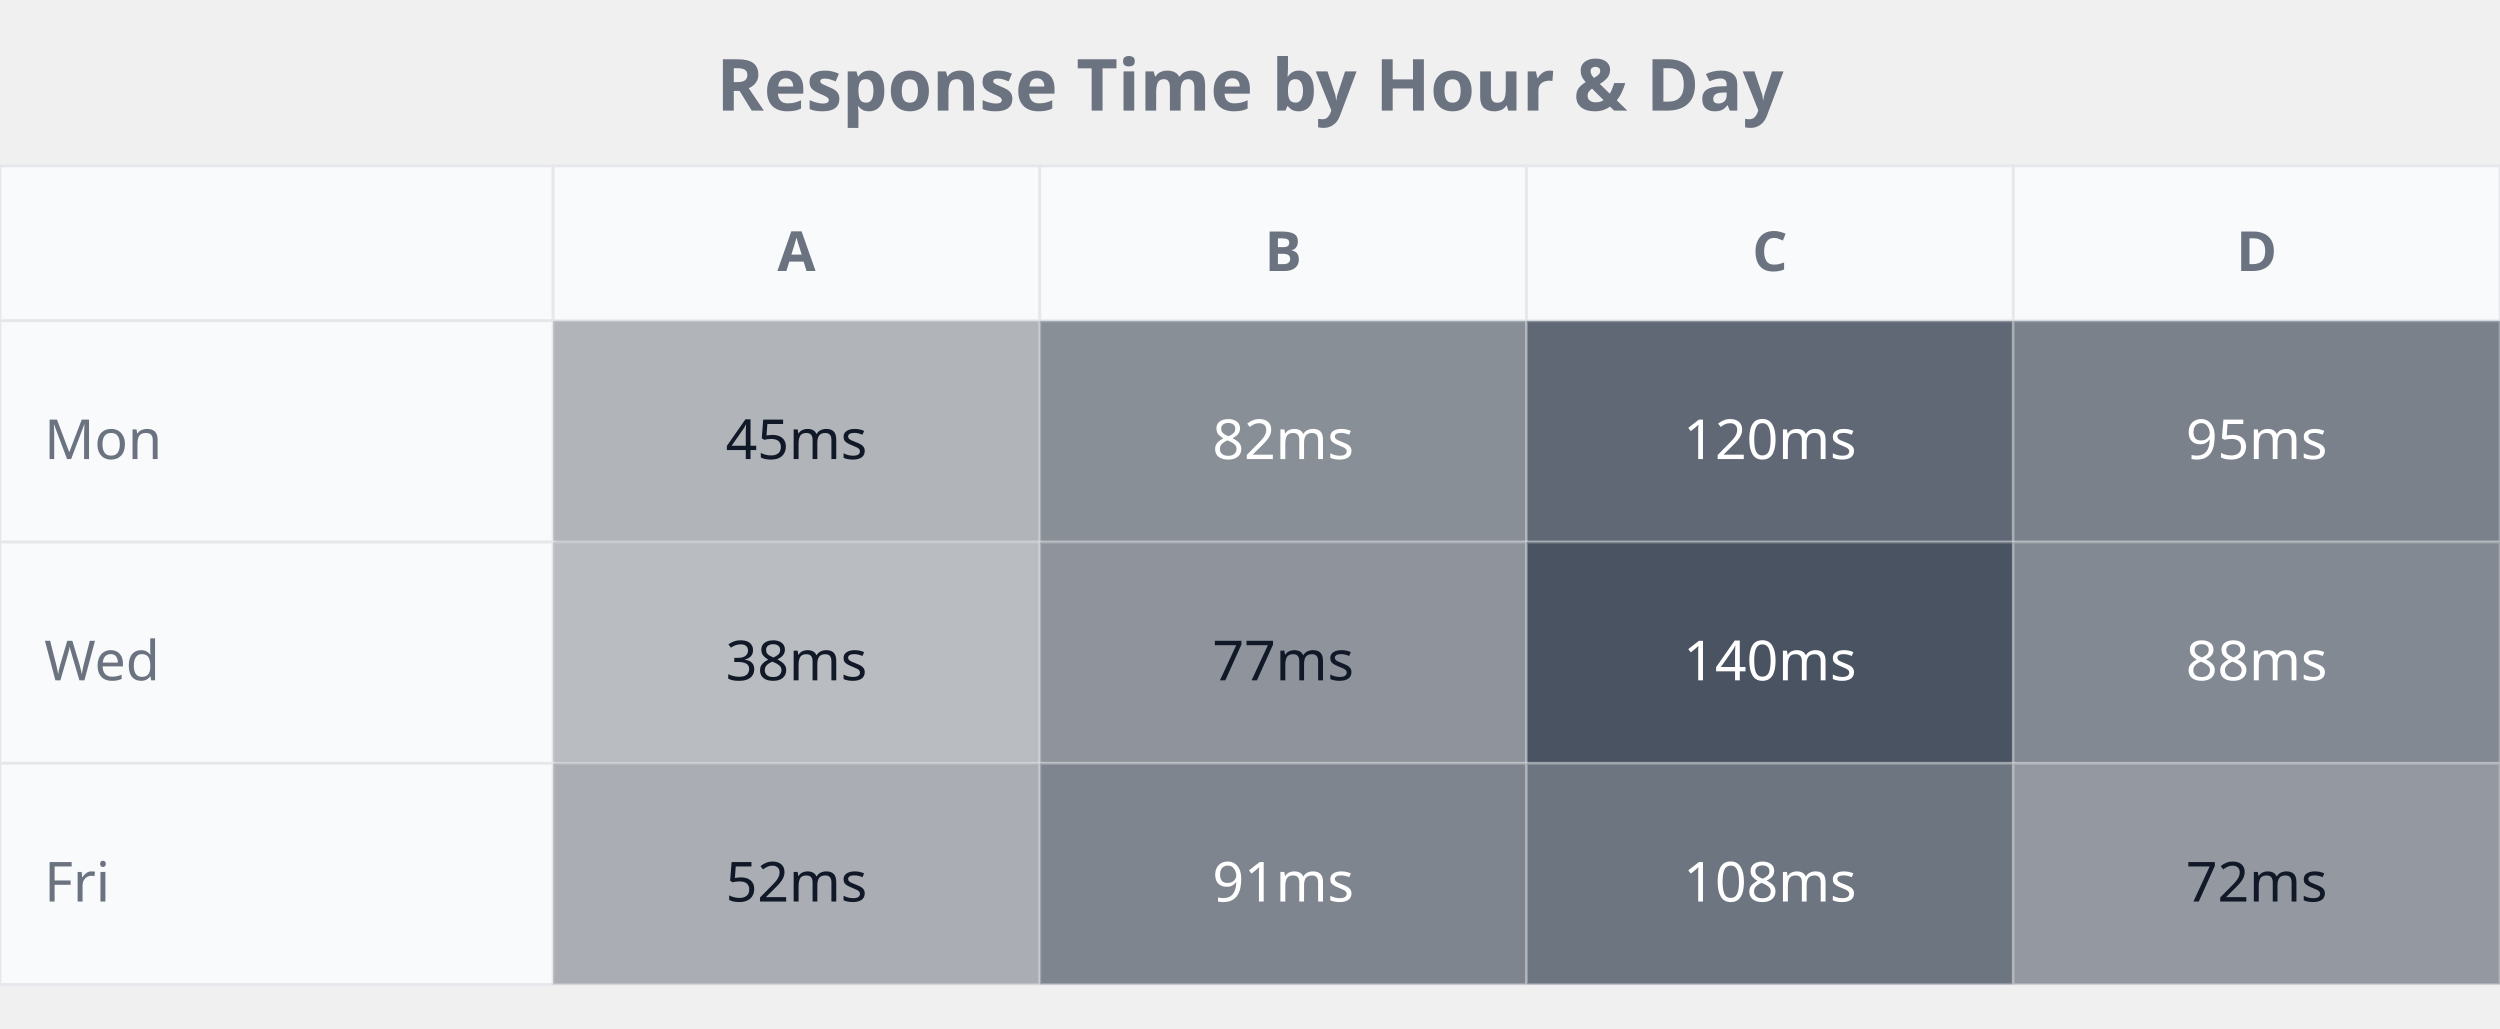
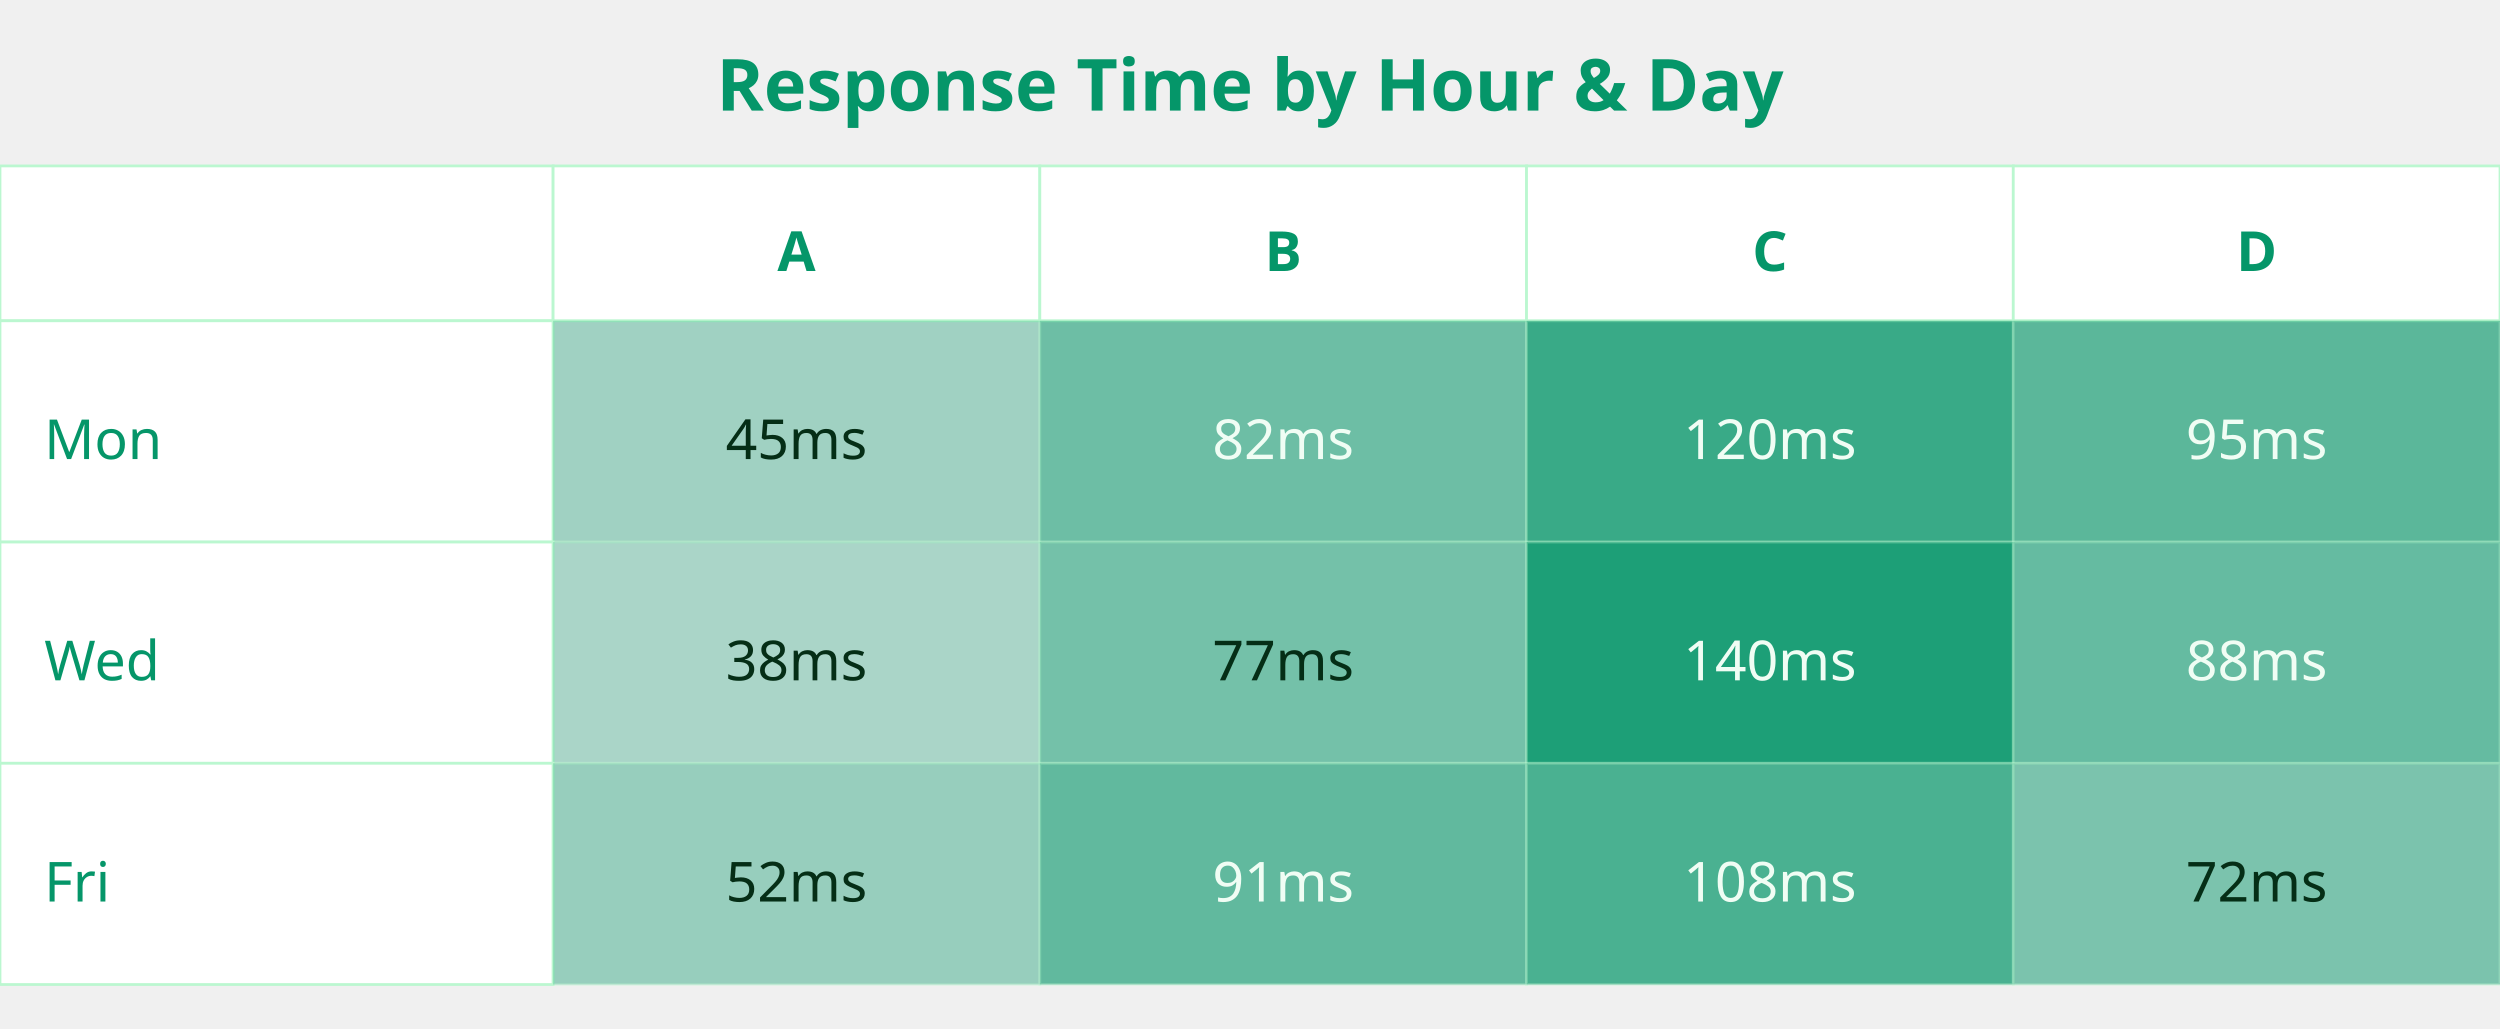
- <svg xmlns="http://www.w3.org/2000/svg" viewBox="0 0 452 186" style="width:100%;height:auto;background:#ffffff;border-radius:8px">
-   <text x="226" y="20" text-anchor="middle" font-size="13" fill="#6b7280" font-family="system-ui,sans-serif" font-weight="600">Response Time by Hour &amp; Day</text>
-   <rect x="0" y="30" width="100" height="28" fill="#f9fafb" stroke="#e5e7eb" stroke-width="0.5" />
-   <rect x="100" y="30" width="88" height="28" fill="#f9fafb" stroke="#e5e7eb" stroke-width="0.5" />
-   <text x="144.0" y="49.0" text-anchor="middle" font-size="10" fill="#6b7280" font-family="system-ui,sans-serif" font-weight="600">A</text>
-   <rect x="188" y="30" width="88" height="28" fill="#f9fafb" stroke="#e5e7eb" stroke-width="0.5" />
-   <text x="232.0" y="49.0" text-anchor="middle" font-size="10" fill="#6b7280" font-family="system-ui,sans-serif" font-weight="600">B</text>
-   <rect x="276" y="30" width="88" height="28" fill="#f9fafb" stroke="#e5e7eb" stroke-width="0.5" />
-   <text x="320.0" y="49.0" text-anchor="middle" font-size="10" fill="#6b7280" font-family="system-ui,sans-serif" font-weight="600">C</text>
-   <rect x="364" y="30" width="88" height="28" fill="#f9fafb" stroke="#e5e7eb" stroke-width="0.5" />
-   <text x="408.0" y="49.0" text-anchor="middle" font-size="10" fill="#6b7280" font-family="system-ui,sans-serif" font-weight="600">D</text>
-   <rect x="0" y="58" width="100" height="40" fill="#f9fafb" stroke="#e5e7eb" stroke-width="0.5" />
-   <text x="8" y="83.0" font-size="10" fill="#6b7280" font-family="system-ui,sans-serif">Mon</text>
-   <rect x="100" y="58" width="88" height="40" fill="#37415156" stroke="#e5e7eb55" stroke-width="0.5" />
-   <text x="144.0" y="83.0" text-anchor="middle" font-size="10" fill="#111827" font-family="system-ui,sans-serif">45ms</text>
-   <rect x="188" y="58" width="88" height="40" fill="#3741518d" stroke="#e5e7eb55" stroke-width="0.5" />
-   <text x="232.0" y="83.0" text-anchor="middle" font-size="10" fill="#ffffff" font-family="system-ui,sans-serif">82ms</text>
-   <rect x="276" y="58" width="88" height="40" fill="#374151c6" stroke="#e5e7eb55" stroke-width="0.5" />
-   <text x="320.0" y="83.0" text-anchor="middle" font-size="10" fill="#ffffff" font-family="system-ui,sans-serif">120ms</text>
-   <rect x="364" y="58" width="88" height="40" fill="#374151a1" stroke="#e5e7eb55" stroke-width="0.5" />
-   <text x="408.0" y="83.0" text-anchor="middle" font-size="10" fill="#ffffff" font-family="system-ui,sans-serif">95ms</text>
-   <rect x="0" y="98" width="100" height="40" fill="#f9fafb" stroke="#e5e7eb" stroke-width="0.5" />
-   <text x="8" y="123.0" font-size="10" fill="#6b7280" font-family="system-ui,sans-serif">Wed</text>
-   <rect x="100" y="98" width="88" height="40" fill="#3741514b" stroke="#e5e7eb55" stroke-width="0.5" />
-   <text x="144.0" y="123.0" text-anchor="middle" font-size="10" fill="#111827" font-family="system-ui,sans-serif">38ms</text>
-   <rect x="188" y="98" width="88" height="40" fill="#37415186" stroke="#e5e7eb55" stroke-width="0.5" />
-   <text x="232.0" y="123.0" text-anchor="middle" font-size="10" fill="#111827" font-family="system-ui,sans-serif">77ms</text>
-   <rect x="276" y="98" width="88" height="40" fill="#374151e4" stroke="#e5e7eb55" stroke-width="0.5" />
-   <text x="320.0" y="123.0" text-anchor="middle" font-size="10" fill="#ffffff" font-family="system-ui,sans-serif">140ms</text>
-   <rect x="364" y="98" width="88" height="40" fill="#37415196" stroke="#e5e7eb55" stroke-width="0.5" />
-   <text x="408.0" y="123.0" text-anchor="middle" font-size="10" fill="#ffffff" font-family="system-ui,sans-serif">88ms</text>
-   <rect x="0" y="138" width="100" height="40" fill="#f9fafb" stroke="#e5e7eb" stroke-width="0.5" />
-   <text x="8" y="163.0" font-size="10" fill="#6b7280" font-family="system-ui,sans-serif">Fri</text>
-   <rect x="100" y="138" width="88" height="40" fill="#37415160" stroke="#e5e7eb55" stroke-width="0.5" />
-   <text x="144.0" y="163.0" text-anchor="middle" font-size="10" fill="#111827" font-family="system-ui,sans-serif">52ms</text>
-   <rect x="188" y="138" width="88" height="40" fill="#3741519b" stroke="#e5e7eb55" stroke-width="0.5" />
-   <text x="232.0" y="163.0" text-anchor="middle" font-size="10" fill="#ffffff" font-family="system-ui,sans-serif">91ms</text>
-   <rect x="276" y="138" width="88" height="40" fill="#374151b4" stroke="#e5e7eb55" stroke-width="0.5" />
-   <text x="320.0" y="163.0" text-anchor="middle" font-size="10" fill="#ffffff" font-family="system-ui,sans-serif">108ms</text>
-   <rect x="364" y="138" width="88" height="40" fill="#3741517e" stroke="#e5e7eb55" stroke-width="0.5" />
-   <text x="408.0" y="163.0" text-anchor="middle" font-size="10" fill="#111827" font-family="system-ui,sans-serif">72ms</text>
+ <svg xmlns="http://www.w3.org/2000/svg" viewBox="0 0 452 186" style="width:100%;height:auto;background:#f0fdf4;border-radius:8px">
+   <text x="226" y="20" text-anchor="middle" font-size="13" fill="#059669" font-family="system-ui,sans-serif" font-weight="600">Response Time by Hour &amp; Day</text>
+   <rect x="0" y="30" width="100" height="28" fill="#ffffff" stroke="#bbf7d0" stroke-width="0.5" />
+   <rect x="100" y="30" width="88" height="28" fill="#ffffff" stroke="#bbf7d0" stroke-width="0.5" />
+   <text x="144.0" y="49.0" text-anchor="middle" font-size="10" fill="#059669" font-family="system-ui,sans-serif" font-weight="600">A</text>
+   <rect x="188" y="30" width="88" height="28" fill="#ffffff" stroke="#bbf7d0" stroke-width="0.5" />
+   <text x="232.0" y="49.0" text-anchor="middle" font-size="10" fill="#059669" font-family="system-ui,sans-serif" font-weight="600">B</text>
+   <rect x="276" y="30" width="88" height="28" fill="#ffffff" stroke="#bbf7d0" stroke-width="0.5" />
+   <text x="320.0" y="49.0" text-anchor="middle" font-size="10" fill="#059669" font-family="system-ui,sans-serif" font-weight="600">C</text>
+   <rect x="364" y="30" width="88" height="28" fill="#ffffff" stroke="#bbf7d0" stroke-width="0.5" />
+   <text x="408.0" y="49.0" text-anchor="middle" font-size="10" fill="#059669" font-family="system-ui,sans-serif" font-weight="600">D</text>
+   <rect x="0" y="58" width="100" height="40" fill="#ffffff" stroke="#bbf7d0" stroke-width="0.5" />
+   <text x="8" y="83.0" font-size="10" fill="#059669" font-family="system-ui,sans-serif">Mon</text>
+   <rect x="100" y="58" width="88" height="40" fill="#05966956" stroke="#bbf7d055" stroke-width="0.5" />
+   <text x="144.0" y="83.0" text-anchor="middle" font-size="10" fill="#052e16" font-family="system-ui,sans-serif">45ms</text>
+   <rect x="188" y="58" width="88" height="40" fill="#0596698d" stroke="#bbf7d055" stroke-width="0.5" />
+   <text x="232.0" y="83.0" text-anchor="middle" font-size="10" fill="#f0fdf4" font-family="system-ui,sans-serif">82ms</text>
+   <rect x="276" y="58" width="88" height="40" fill="#059669c6" stroke="#bbf7d055" stroke-width="0.5" />
+   <text x="320.0" y="83.0" text-anchor="middle" font-size="10" fill="#f0fdf4" font-family="system-ui,sans-serif">120ms</text>
+   <rect x="364" y="58" width="88" height="40" fill="#059669a1" stroke="#bbf7d055" stroke-width="0.5" />
+   <text x="408.0" y="83.0" text-anchor="middle" font-size="10" fill="#f0fdf4" font-family="system-ui,sans-serif">95ms</text>
+   <rect x="0" y="98" width="100" height="40" fill="#ffffff" stroke="#bbf7d0" stroke-width="0.5" />
+   <text x="8" y="123.0" font-size="10" fill="#059669" font-family="system-ui,sans-serif">Wed</text>
+   <rect x="100" y="98" width="88" height="40" fill="#0596694b" stroke="#bbf7d055" stroke-width="0.5" />
+   <text x="144.0" y="123.0" text-anchor="middle" font-size="10" fill="#052e16" font-family="system-ui,sans-serif">38ms</text>
+   <rect x="188" y="98" width="88" height="40" fill="#05966986" stroke="#bbf7d055" stroke-width="0.5" />
+   <text x="232.0" y="123.0" text-anchor="middle" font-size="10" fill="#052e16" font-family="system-ui,sans-serif">77ms</text>
+   <rect x="276" y="98" width="88" height="40" fill="#059669e4" stroke="#bbf7d055" stroke-width="0.5" />
+   <text x="320.0" y="123.0" text-anchor="middle" font-size="10" fill="#f0fdf4" font-family="system-ui,sans-serif">140ms</text>
+   <rect x="364" y="98" width="88" height="40" fill="#05966996" stroke="#bbf7d055" stroke-width="0.5" />
+   <text x="408.0" y="123.0" text-anchor="middle" font-size="10" fill="#f0fdf4" font-family="system-ui,sans-serif">88ms</text>
+   <rect x="0" y="138" width="100" height="40" fill="#ffffff" stroke="#bbf7d0" stroke-width="0.5" />
+   <text x="8" y="163.0" font-size="10" fill="#059669" font-family="system-ui,sans-serif">Fri</text>
+   <rect x="100" y="138" width="88" height="40" fill="#05966960" stroke="#bbf7d055" stroke-width="0.5" />
+   <text x="144.0" y="163.0" text-anchor="middle" font-size="10" fill="#052e16" font-family="system-ui,sans-serif">52ms</text>
+   <rect x="188" y="138" width="88" height="40" fill="#0596699b" stroke="#bbf7d055" stroke-width="0.5" />
+   <text x="232.0" y="163.0" text-anchor="middle" font-size="10" fill="#f0fdf4" font-family="system-ui,sans-serif">91ms</text>
+   <rect x="276" y="138" width="88" height="40" fill="#059669b4" stroke="#bbf7d055" stroke-width="0.5" />
+   <text x="320.0" y="163.0" text-anchor="middle" font-size="10" fill="#f0fdf4" font-family="system-ui,sans-serif">108ms</text>
+   <rect x="364" y="138" width="88" height="40" fill="#0596697e" stroke="#bbf7d055" stroke-width="0.5" />
+   <text x="408.0" y="163.0" text-anchor="middle" font-size="10" fill="#052e16" font-family="system-ui,sans-serif">72ms</text>
</svg>
